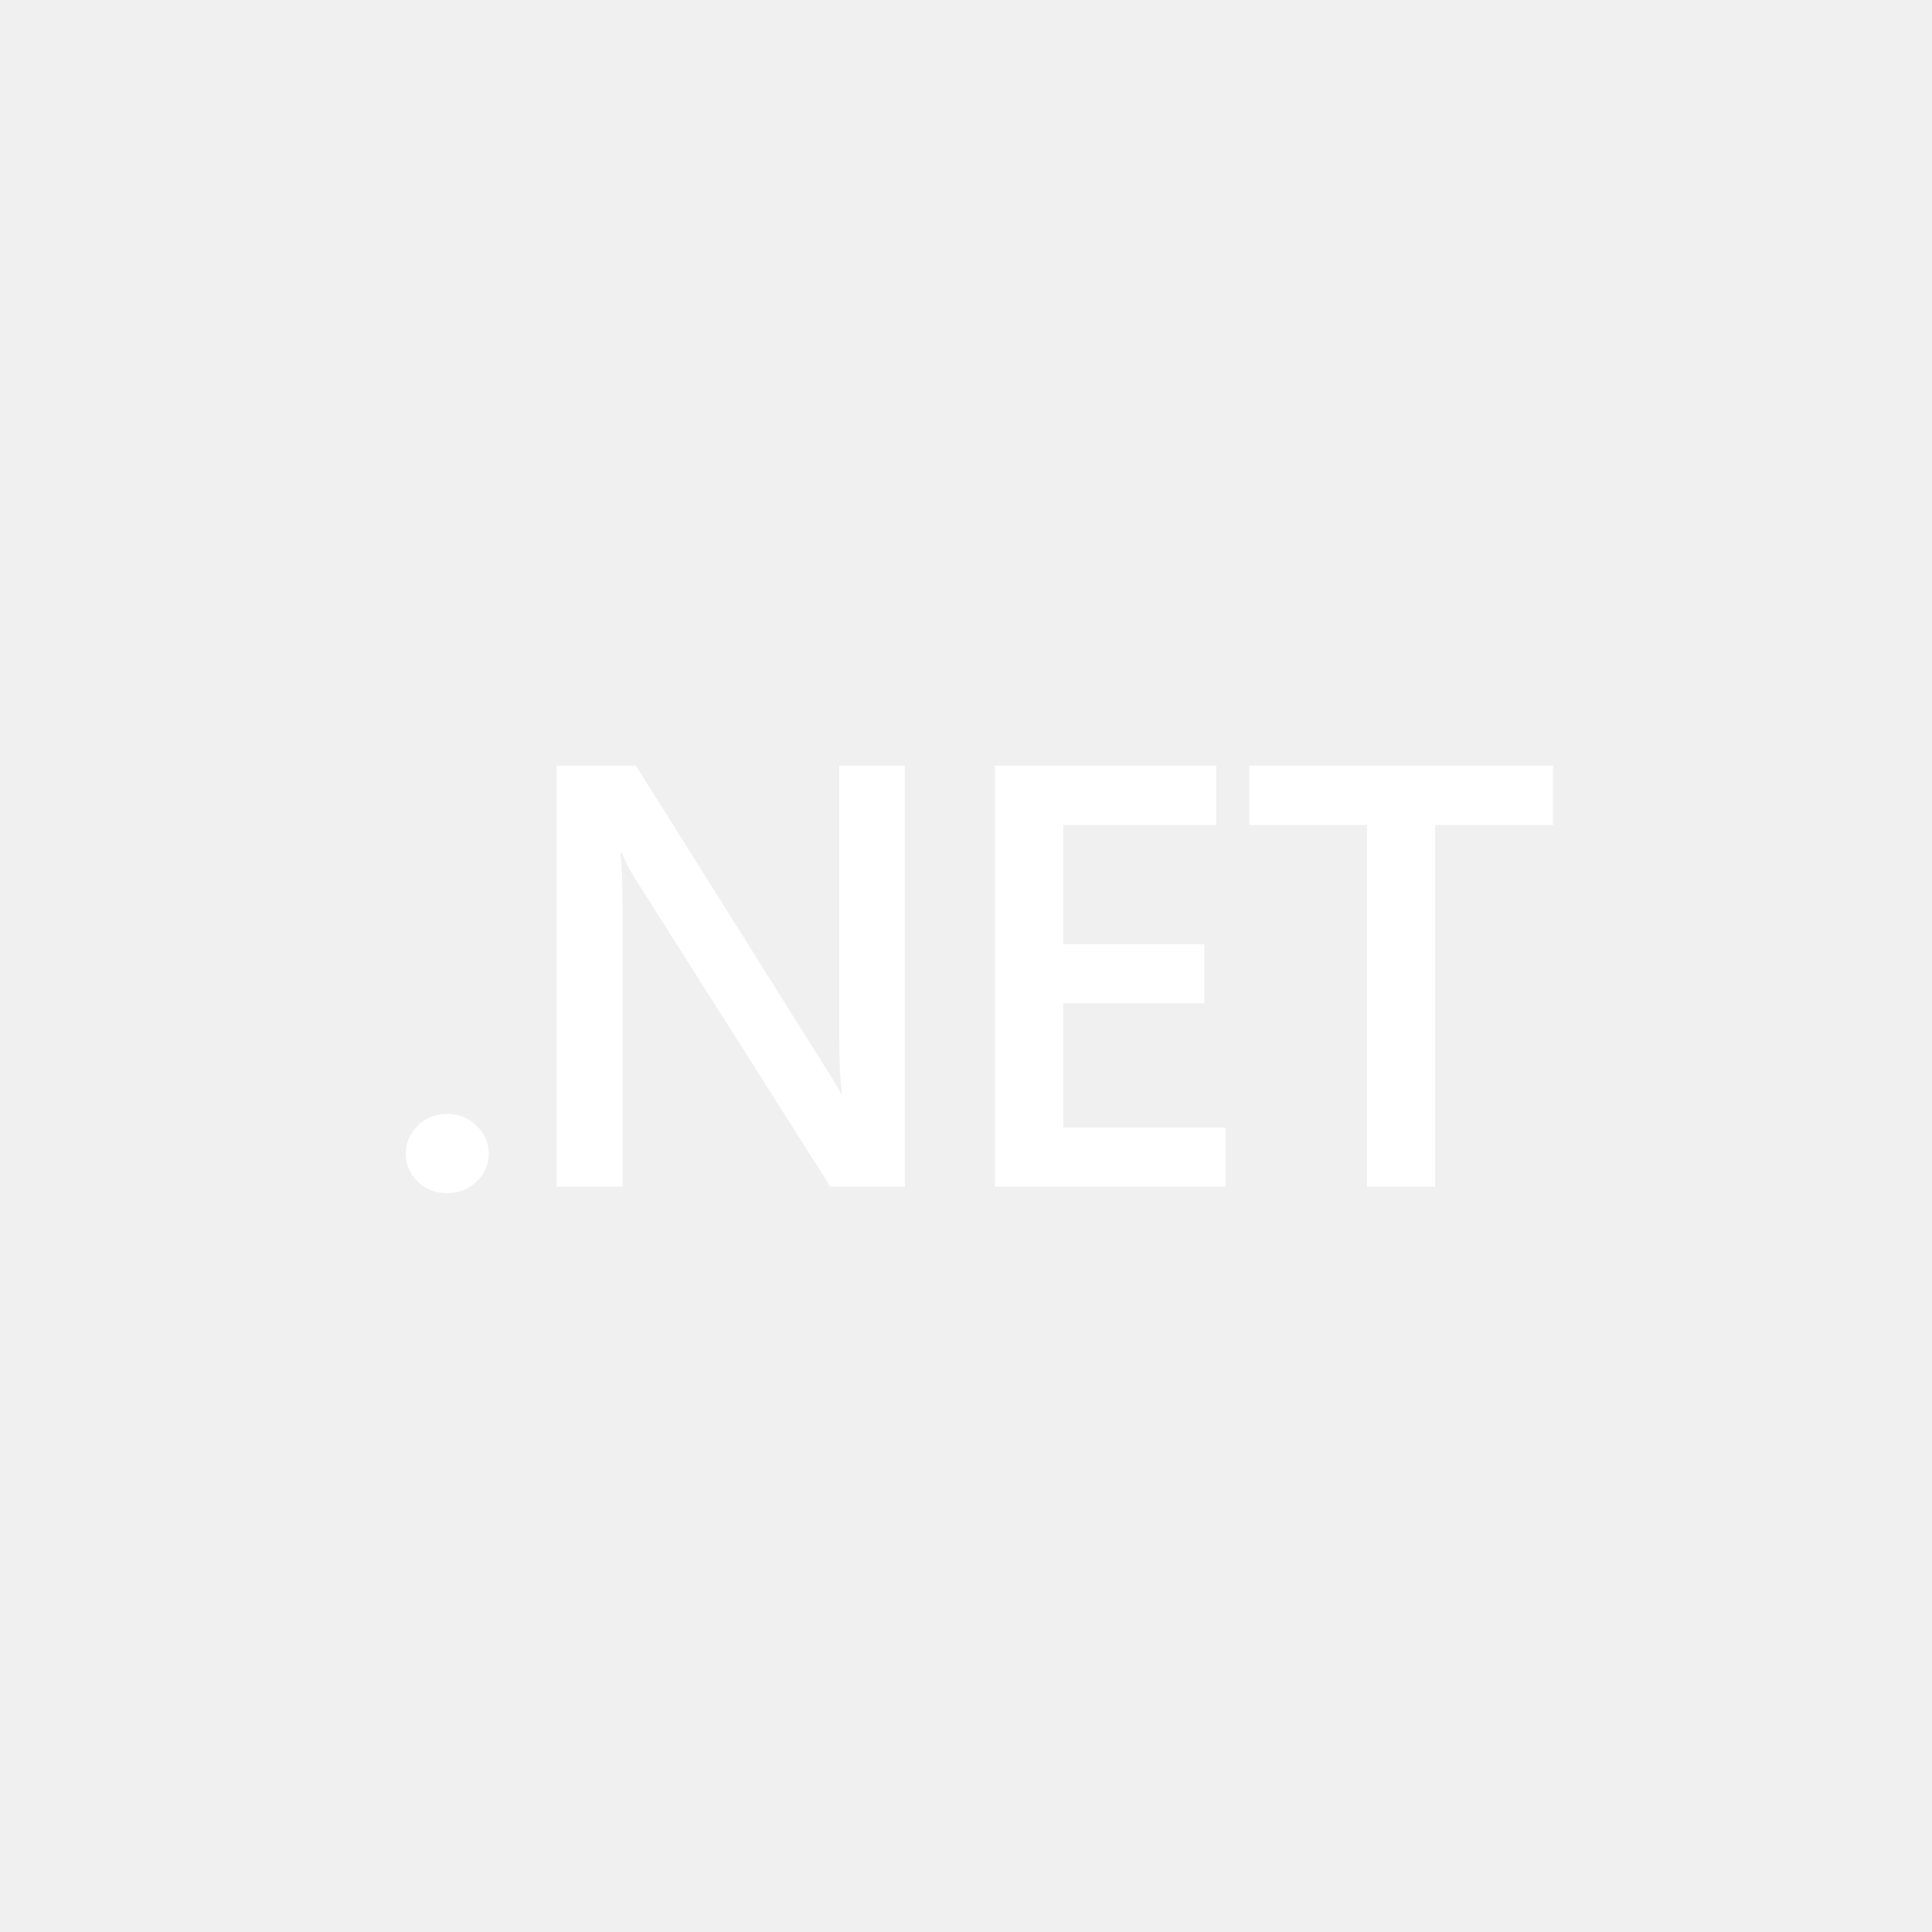
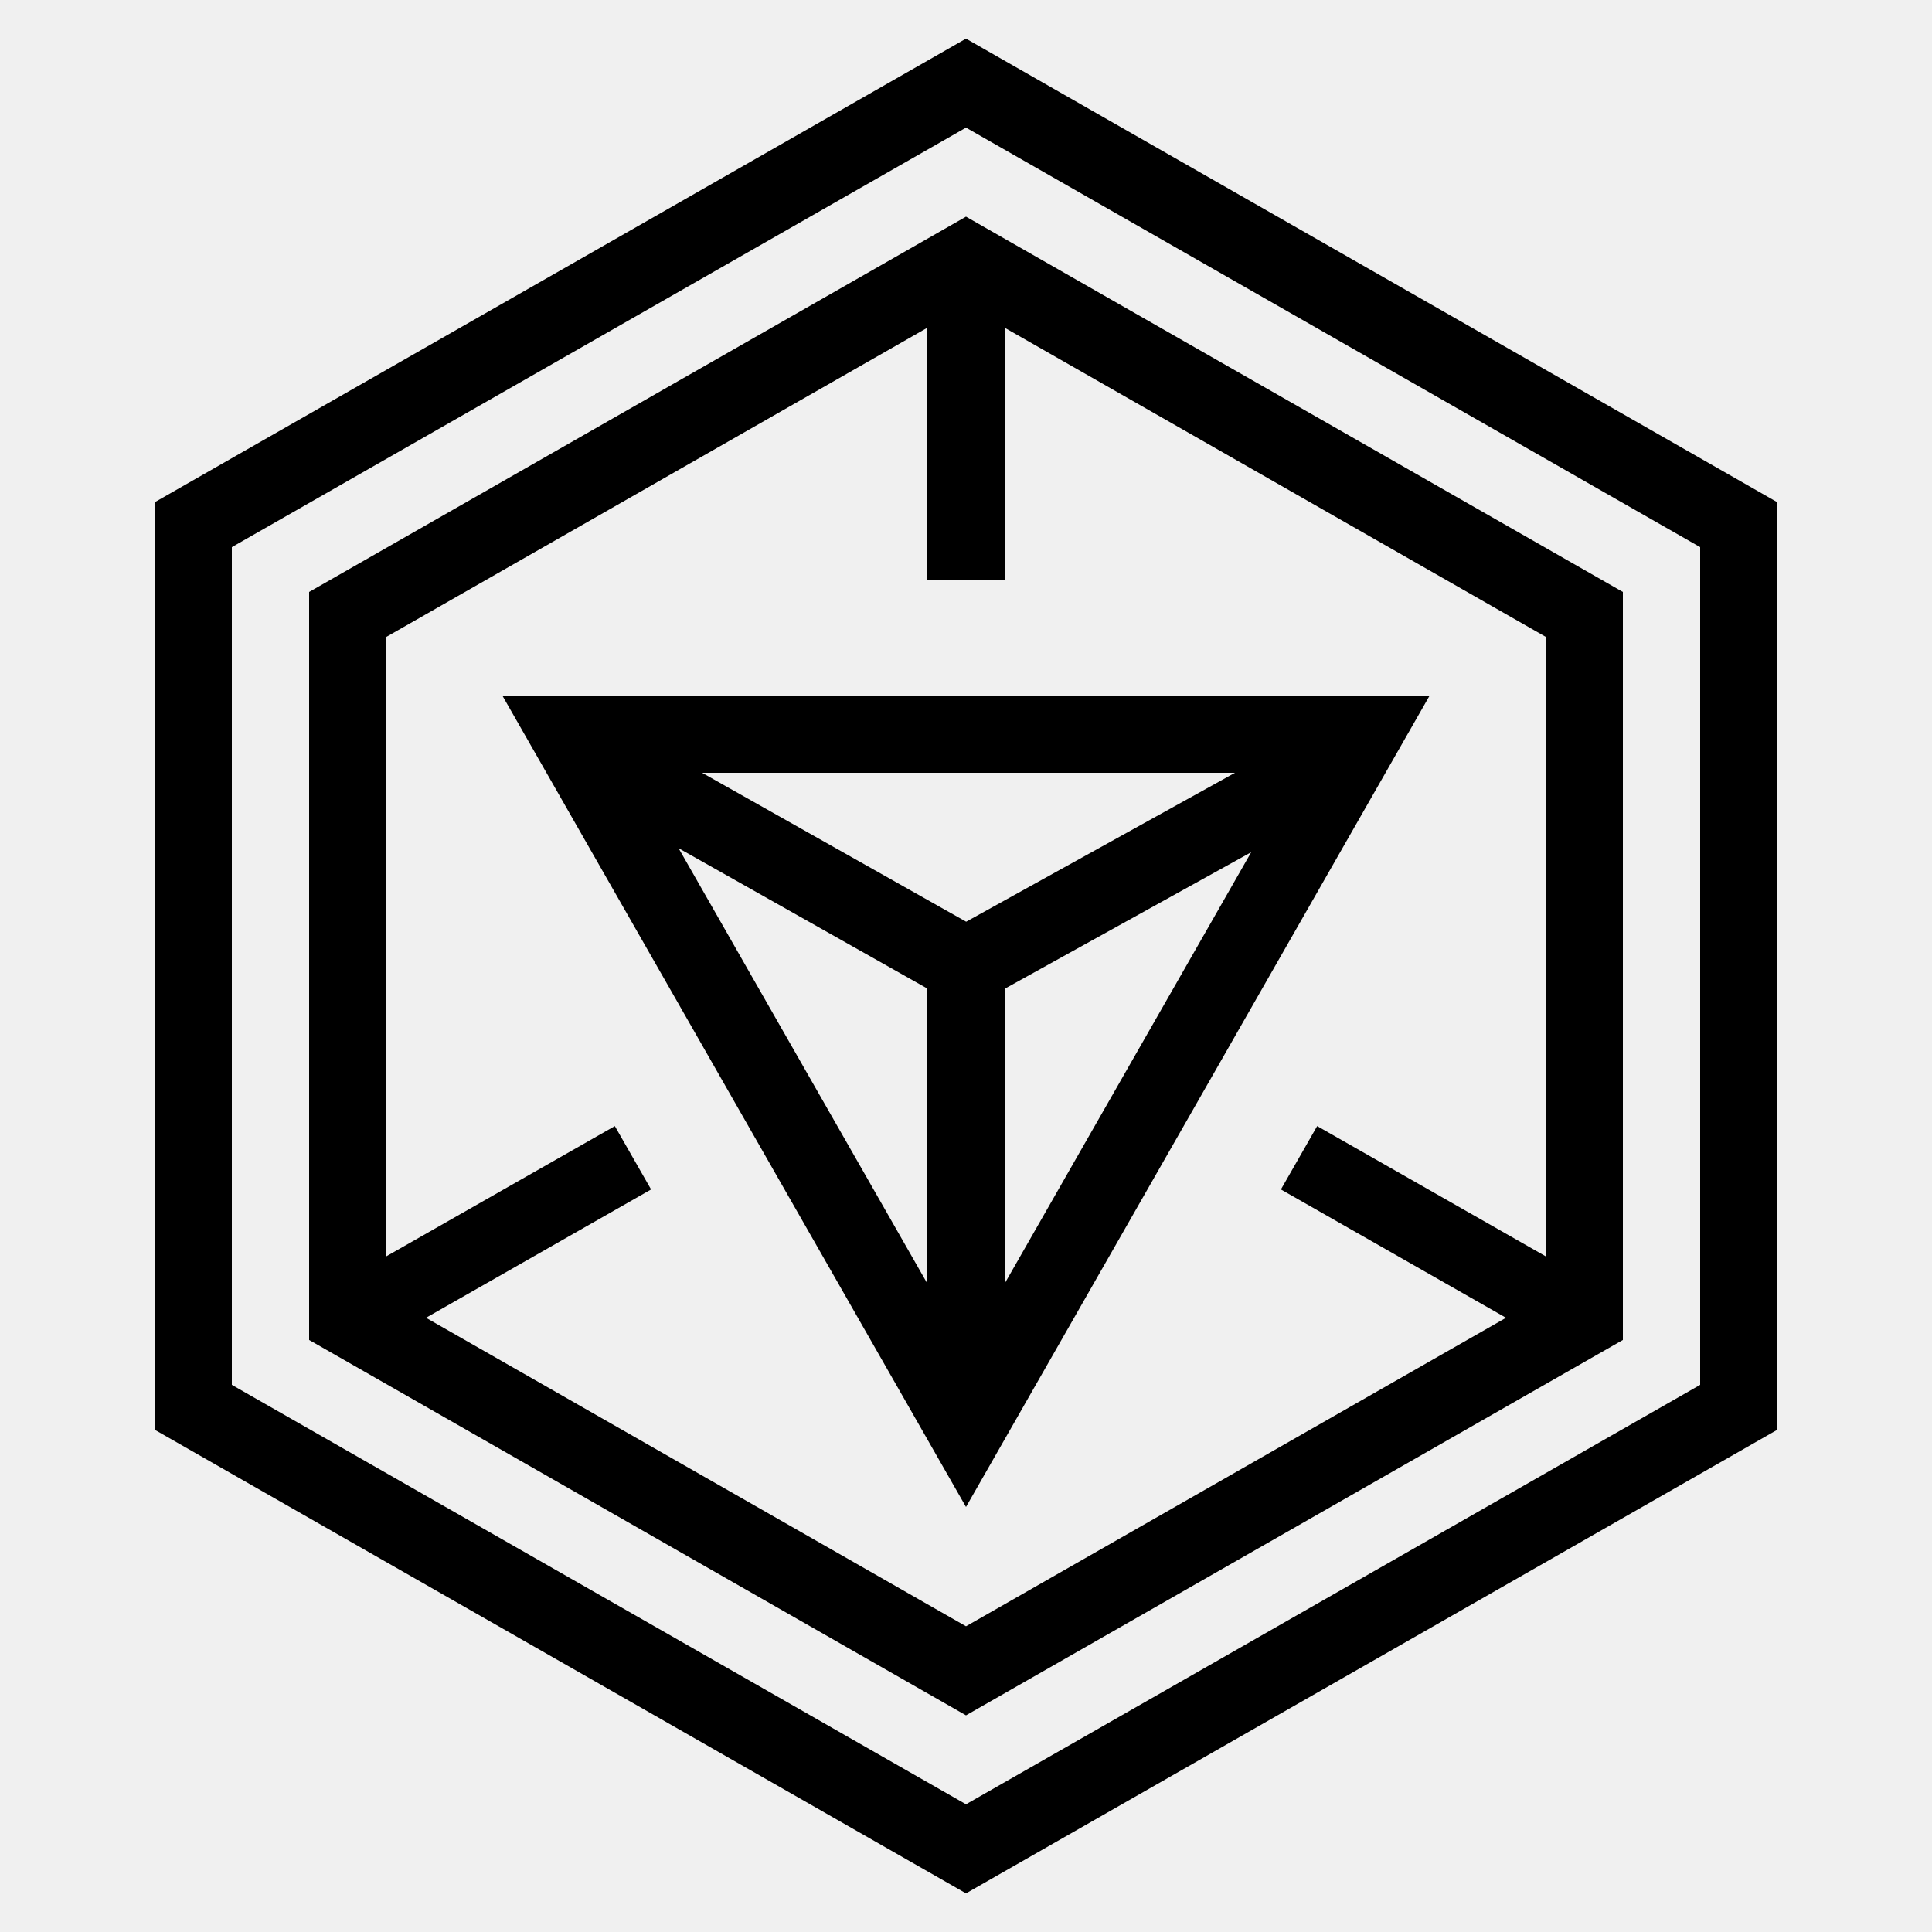
- <svg xmlns="http://www.w3.org/2000/svg" width="456" height="456" viewBox="0 0 456 456" version="1.1" xml:space="preserve" style="fill-rule:evenodd;clip-rule:evenodd;stroke-linejoin:round;stroke-miterlimit:2;">
-   <path d="m 105.5,281.609 c -2.703,0 -5.001,-0.9 -6.893,-2.702 -1.892,-1.848 -2.838,-4.042 -2.838,-6.582 0,-2.587 0.946,-4.804 2.838,-6.652 1.892,-1.848 4.19,-2.772 6.893,-2.772 2.748,0 5.068,0.924 6.96,2.772 1.937,1.848 2.906,4.064 2.906,6.652 0,2.54 -0.968,4.734 -2.906,6.582 -1.892,1.802 -4.212,2.702 -6.96,2.702 z" style="fill:#ffffff;fill-rule:nonzero;stroke-width:0.838" />
-   <path d="M 213.561,280.084 H 195.99 L 149.7,207.054 c -1.171,-1.848 -2.14,-3.765 -2.906,-5.751 h -0.406 c 0.361,2.125 0.541,6.675 0.541,13.65 v 65.132 h -15.543 v -99.36 h 18.719 l 44.737,71.298 c 1.892,2.957 3.109,4.989 3.649,6.098 h 0.27 c -0.45,-2.632 -0.676,-7.09 -0.676,-13.373 v -64.023 h 15.476 z" style="fill:#ffffff;fill-rule:nonzero;stroke-width:0.838" />
-   <path d="m 289.251,280.084 h -54.401 v -99.36 h 52.238 v 13.997 h -36.154 v 28.131 h 33.316 v 13.927 h -33.316 v 29.378 h 38.316 z" style="fill:#ffffff;fill-rule:nonzero;stroke-width:0.838" />
-   <path d="M 366.565,194.721 H 338.722 v 85.363 h -16.084 v -85.363 h -27.775 v -13.997 h 71.701 z" style="fill:#ffffff;fill-rule:nonzero;stroke-width:0.838" />
+ <svg xmlns="http://www.w3.org/2000/svg" viewBox="0 0 50 50" width="50px" height="50px">
+   <path d="M 25 1 L 4 13 L 4 37 L 25 49 L 46 37 L 46 13 L 25 1 z M 25 3.303 L 44 14.16 L 44 35.84 L 25 46.695 L 6 35.84 L 6 14.16 L 25 3.303 z M 25 5.607 L 8 15.32 L 8 34.678 L 25 44.393 L 42 34.678 L 42 15.32 L 25 5.607 z M 24 8.482 L 24 15 L 26 15 L 26 8.482 L 40 16.48 L 40 32.512 L 34.088 29.143 L 33.15 30.783 L 38.975 34.104 L 25 42.088 L 11.025 34.104 L 16.85 30.783 L 15.912 29.143 L 10 32.512 L 10 16.482 L 24 8.482 z M 13 18 L 25 39 L 37 18 L 13 18 z M 18.17 20 L 31.961 20 L 25.004 23.854 L 18.17 20 z M 17.561 21.951 L 24 25.584 L 24 33.219 L 17.561 21.951 z M 32.381 22.055 L 26 33.219 L 26 25.59 L 32.381 22.055 z" />
</svg>
